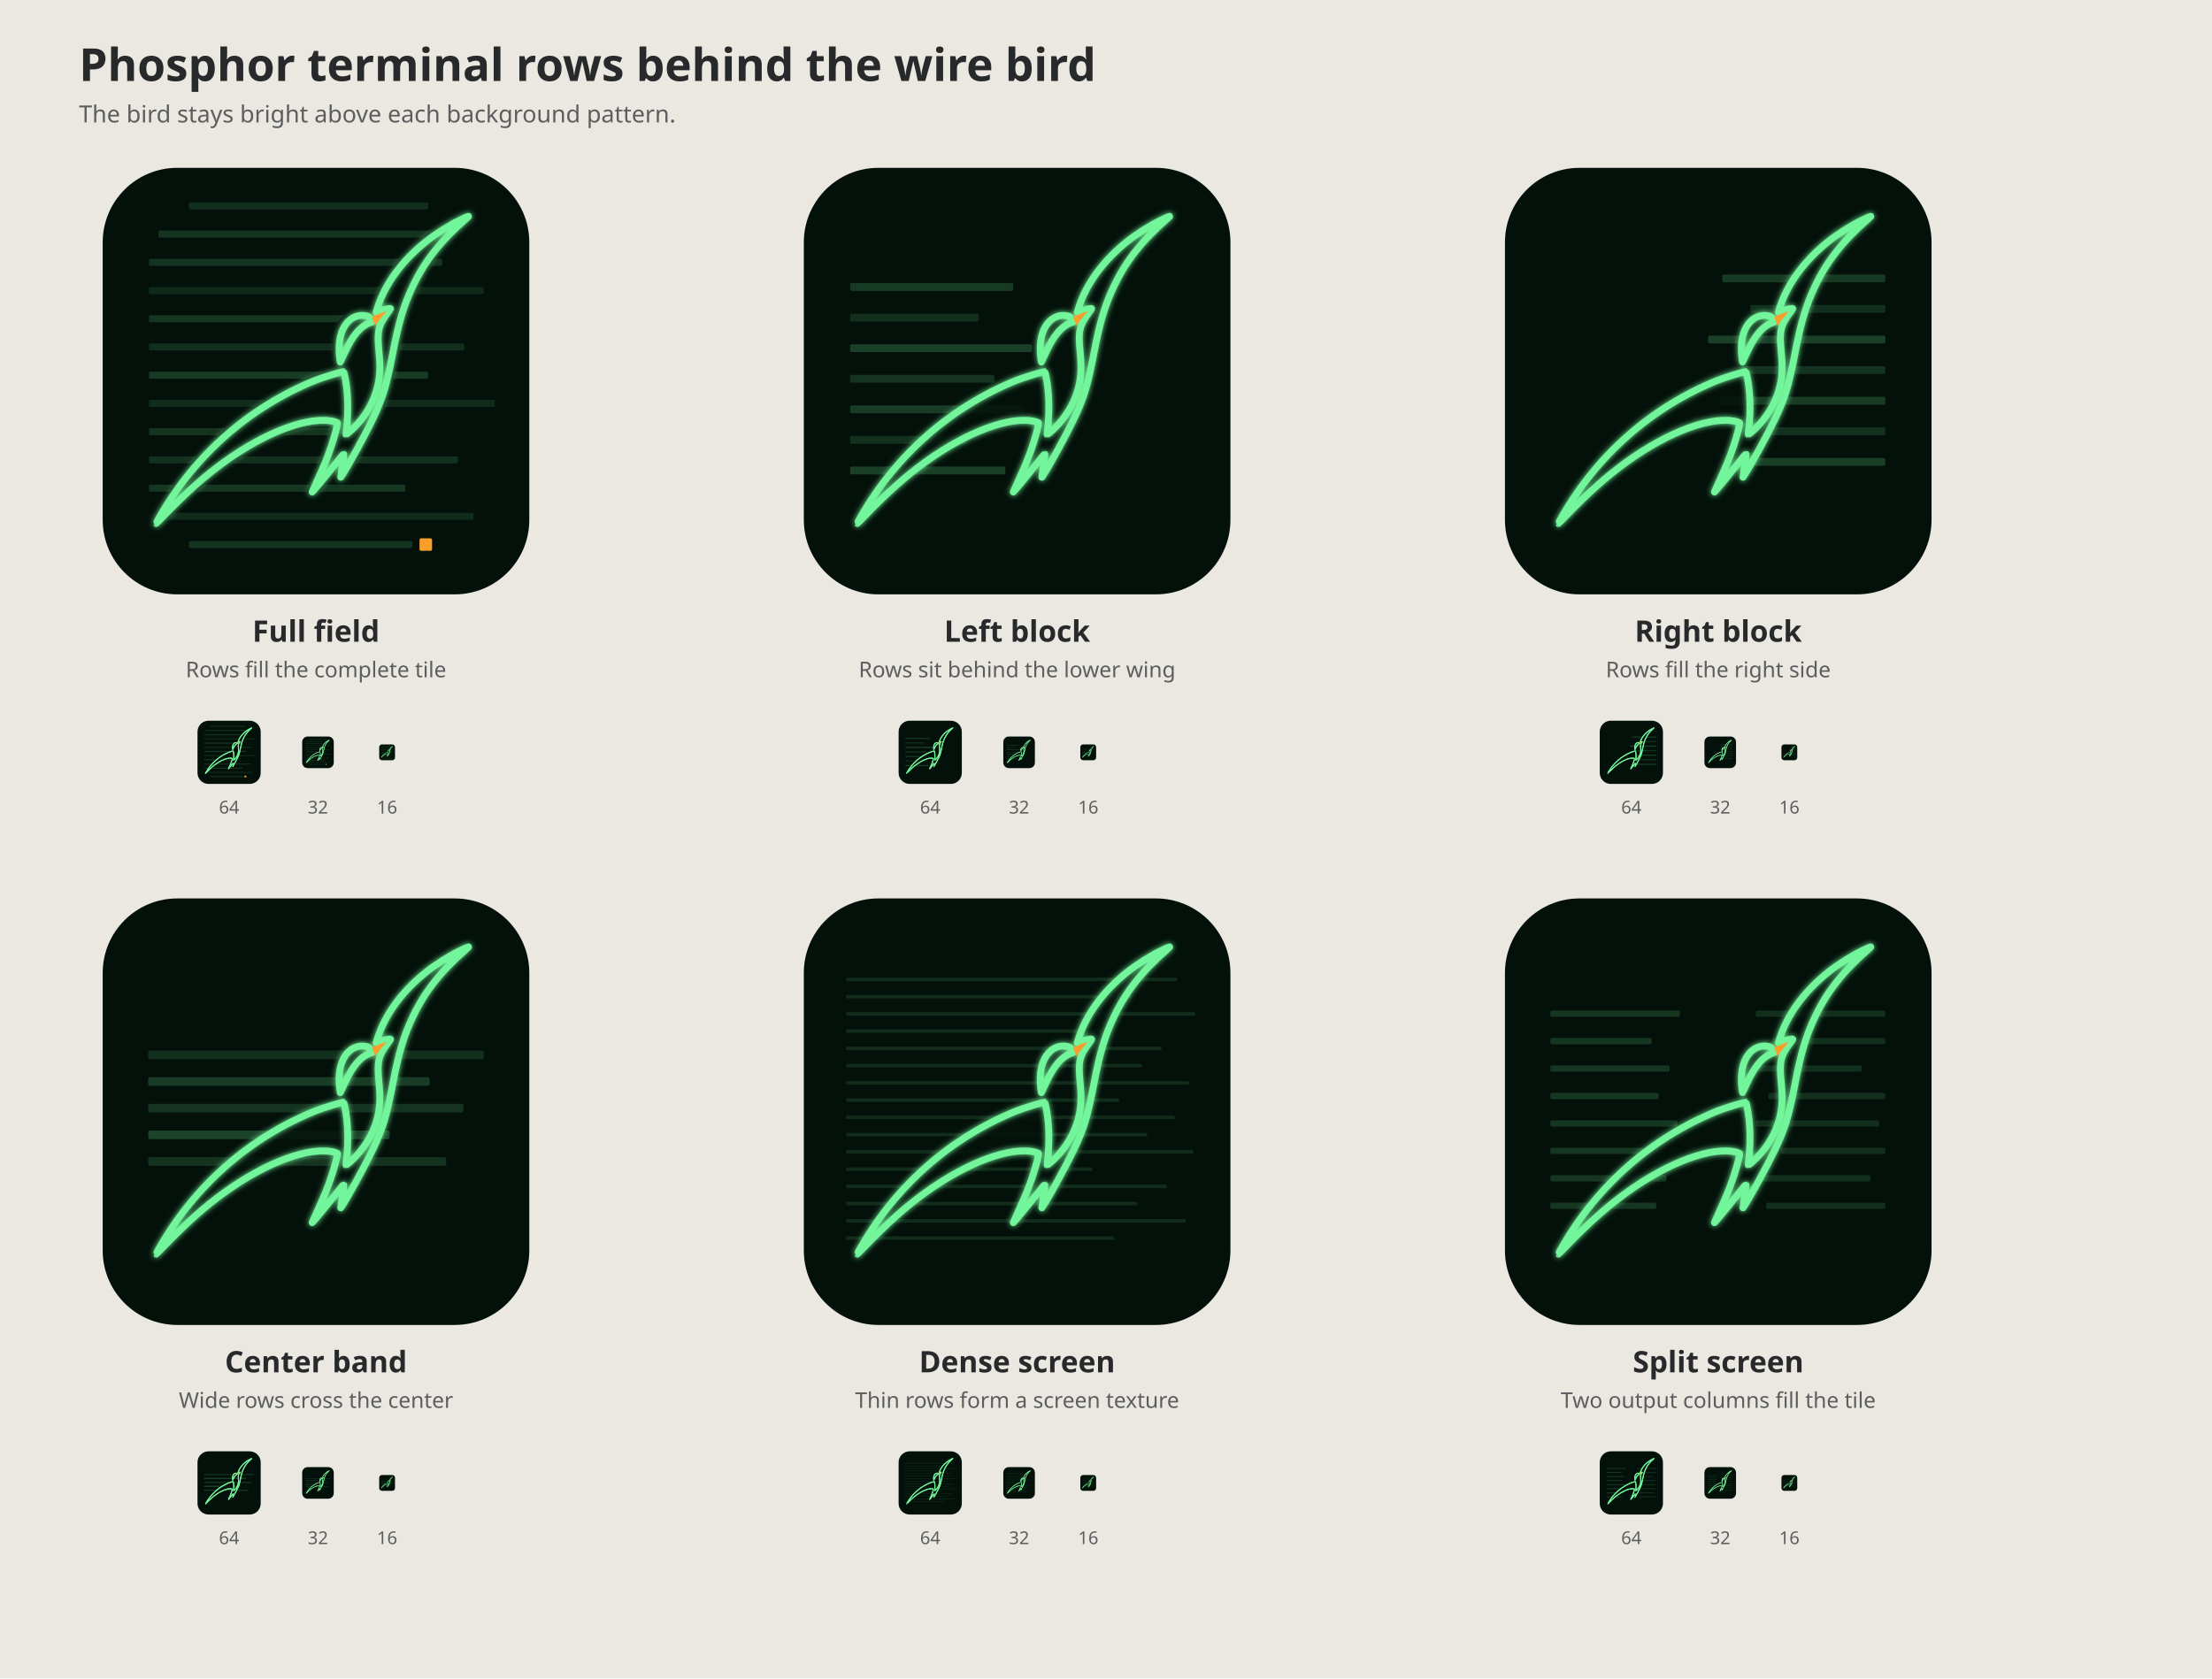
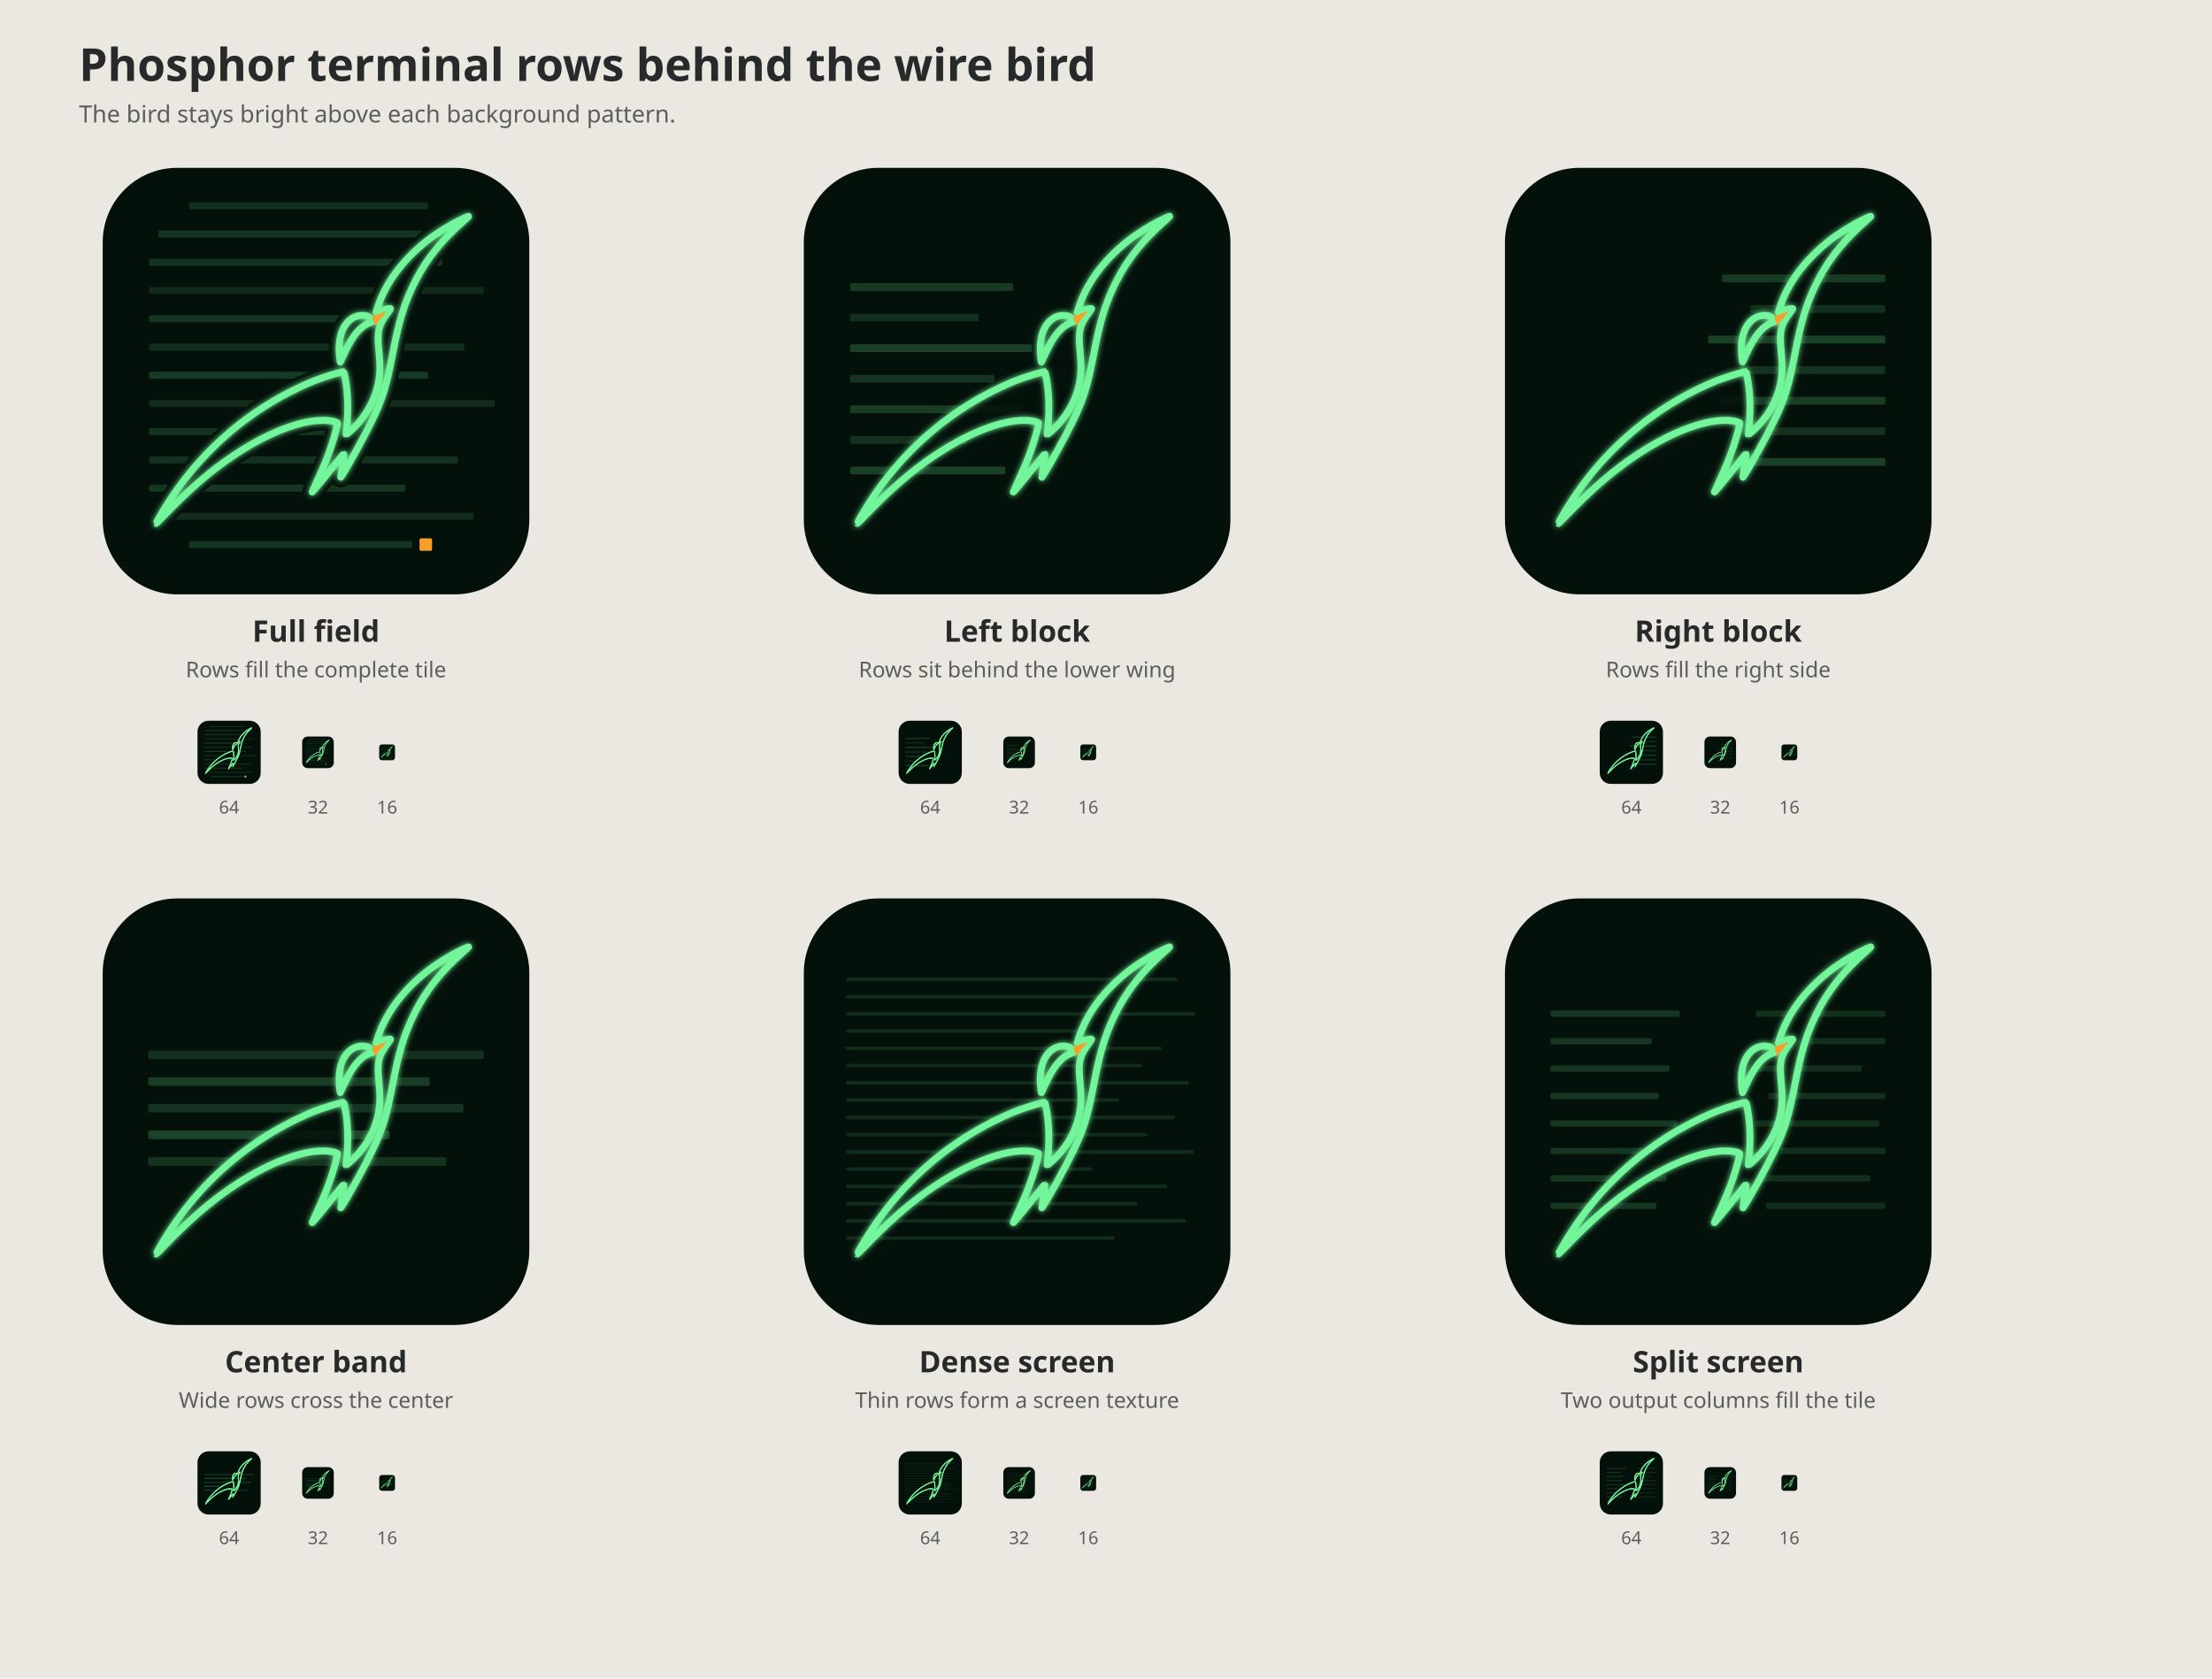
<svg xmlns="http://www.w3.org/2000/svg" xmlns:xlink="http://www.w3.org/1999/xlink" viewBox="0 0 2240 1700" width="2240" height="1700" role="img" aria-labelledby="title description">
  <defs>
    <g id="tern-shape">
      <path d="M10585 5604c-16-2-79-9-140-15-289-28-711-120-1005-218-780-260-1415-685-1825-1221l-65-85 153-5c135-5 238-22 237-39-1-3-39-31-87-61-365-233-454-369-584-884-85-340-172-567-298-778-256-430-674-774-1161-957-58-21-106-38-108-36-2 2 23 56 56 121 229 458 388 947 443 1361 7 51 11 95 8 97-19 20-597 49-799 41-1871-75-3631-763-5072-1983-82-69-146-127-145-129 2-2 124 56 272 127 772 377 1360 610 1975 784 1328 376 2542 378 3090 6 32-22 62-45 65-50 13-21-182-305-379-550-192-240-301-359-731-800l-140-144 80 44c141 76 639 372 955 567 46 28 86 50 88 48 4-4-144-295-239-470l-43-80 39 29c248 184 930 784 1269 1116 452 443 637 688 1106 1470 438 731 706 1088 1106 1480 519 508 1088 859 1891 1170 128 49 128 49 73 48-30-1-68-3-85-4z" />
      <path d="M6880 4124c-305-80-544-406-649-885l-18-86 191 192c357 359 630 515 902 515h53l-6 68c-7 82-33 114-128 161-104 52-233 65-345 35z" />
    </g>
    <path id="tern-beak" d="M7520 3993c-19-2-53-5-75-8l-40-5v-115c0-63 2-115 4-115 3 0 12 6 20 14 9 7 97 59 196 116 99 56 184 106 190 111 8 8-213 10-295 2z" />
    <g id="bird-shield">
      <g transform="translate(544 544) scale(.82) translate(-544 -544)">
        <g transform="translate(544 544) scale(1.18) rotate(-20) translate(-544 -544)">
          <g transform="translate(0 254)">
            <g transform="translate(0 580) scale(.1 -.1)">
              <use xlink:href="#tern-shape" fill="#03110A" opacity=".86" />
            </g>
          </g>
        </g>
      </g>
    </g>
    <g id="bird-shield-clear">
      <g transform="translate(544 544) scale(.82) translate(-544 -544)">
        <g transform="translate(544 544) scale(1.18) rotate(-20) translate(-544 -544)">
          <g transform="translate(0 254)">
            <g transform="translate(0 580) scale(.1 -.1)">
-               <use xlink:href="#tern-shape" fill="#03110A" stroke="#03110A" stroke-width="300" stroke-linejoin="round" />
-               <use xlink:href="#tern-beak" fill="#03110A" stroke="#03110A" stroke-width="300" stroke-linejoin="round" />
+               <use xlink:href="#tern-shape" fill="#03110A" stroke="#03110A" stroke-width="540" stroke-linejoin="round" />
+               <use xlink:href="#tern-beak" fill="#03110A" stroke="#03110A" stroke-width="540" stroke-linejoin="round" />
            </g>
          </g>
        </g>
      </g>
    </g>
    <path id="bird-body-mask" d="M644 385c44 7 70 47 67 107-4 76-38 142-106 198 20-79 21-146 7-202-12-49-8-88 32-103z" fill="#03110A" stroke="#03110A" stroke-width="42" stroke-linejoin="round" />
    <g id="wire-tern">
      <g transform="translate(544 544) scale(.82) translate(-544 -544)">
        <g transform="translate(544 544) scale(1.18) rotate(-20) translate(-544 -544)">
          <g transform="translate(0 254)">
            <g transform="translate(0 580) scale(.1 -.1)">
              <use xlink:href="#tern-shape" fill="none" stroke="#73F59B" stroke-width="180" stroke-linejoin="round" />
              <use xlink:href="#tern-beak" fill="#F99E2A" />
            </g>
          </g>
        </g>
      </g>
    </g>
    <filter id="glow" x="-30%" y="-30%" width="160%" height="160%">
      <feGaussianBlur stdDeviation="7" result="blur" />
      <feMerge>
        <feMergeNode in="blur" />
        <feMergeNode in="SourceGraphic" />
      </feMerge>
    </filter>
    <g id="rows-full" fill="#73F59B">
      <rect x="220" y="88" width="610" height="18" rx="4" opacity=".13" />
      <rect x="142" y="160" width="748" height="18" rx="4" opacity=".16" />
      <rect x="118" y="232" width="748" height="18" rx="4" opacity=".15" />
      <rect x="118" y="304" width="854" height="18" rx="4" opacity=".11" />
      <rect x="118" y="376" width="632" height="18" rx="4" opacity=".17" />
      <rect x="118" y="448" width="804" height="18" rx="4" opacity=".13" />
      <rect x="118" y="520" width="712" height="18" rx="4" opacity=".18" />
      <rect x="118" y="592" width="882" height="18" rx="4" opacity=".12" />
      <rect x="118" y="664" width="570" height="18" rx="4" opacity=".16" />
      <rect x="118" y="736" width="788" height="18" rx="4" opacity=".14" />
      <rect x="118" y="808" width="654" height="18" rx="4" opacity=".17" />
      <rect x="142" y="880" width="804" height="18" rx="4" opacity=".12" />
      <rect x="220" y="952" width="570" height="18" rx="4" opacity=".16" />
      <rect x="808" y="945" width="32" height="32" rx="4" fill="#F99E2A" opacity="1" />
    </g>
    <g id="rows-left" fill="#73F59B">
      <rect x="118" y="294" width="416" height="20" rx="4" opacity=".18" />
      <rect x="118" y="372" width="328" height="20" rx="4" opacity=".13" />
      <rect x="118" y="450" width="464" height="20" rx="4" opacity=".21" />
      <rect x="118" y="528" width="368" height="20" rx="4" opacity=".15" />
      <rect x="118" y="606" width="442" height="20" rx="4" opacity=".19" />
      <rect x="118" y="684" width="298" height="20" rx="4" opacity=".14" />
      <rect x="118" y="762" width="396" height="20" rx="4" opacity=".20" />
    </g>
    <g id="rows-right" fill="#73F59B">
      <rect x="554" y="272" width="416" height="20" rx="4" opacity=".18" />
      <rect x="626" y="350" width="344" height="20" rx="4" opacity=".13" />
      <rect x="518" y="428" width="452" height="20" rx="4" opacity=".21" />
      <rect x="602" y="506" width="368" height="20" rx="4" opacity=".15" />
      <rect x="548" y="584" width="422" height="20" rx="4" opacity=".19" />
      <rect x="674" y="662" width="296" height="20" rx="4" opacity=".14" />
      <rect x="578" y="740" width="392" height="20" rx="4" opacity=".20" />
    </g>
    <g id="rows-band" fill="#73F59B">
      <rect x="116" y="388" width="856" height="22" rx="5" opacity=".13" />
      <rect x="116" y="456" width="718" height="22" rx="5" opacity=".19" />
      <rect x="116" y="524" width="804" height="22" rx="5" opacity=".15" />
      <rect x="116" y="592" width="616" height="22" rx="5" opacity=".22" />
      <rect x="116" y="660" width="760" height="22" rx="5" opacity=".16" />
    </g>
    <g id="rows-dense" fill="#73F59B" opacity=".12">
      <rect x="108" y="202" width="844" height="9" rx="3" />
      <rect x="108" y="246" width="728" height="9" rx="3" />
      <rect x="108" y="290" width="890" height="9" rx="3" />
      <rect x="108" y="334" width="650" height="9" rx="3" />
      <rect x="108" y="378" width="804" height="9" rx="3" />
      <rect x="108" y="422" width="754" height="9" rx="3" />
      <rect x="108" y="466" width="874" height="9" rx="3" />
      <rect x="108" y="510" width="696" height="9" rx="3" />
      <rect x="108" y="554" width="838" height="9" rx="3" />
      <rect x="108" y="598" width="768" height="9" rx="3" />
      <rect x="108" y="642" width="886" height="9" rx="3" />
      <rect x="108" y="686" width="628" height="9" rx="3" />
      <rect x="108" y="730" width="818" height="9" rx="3" />
      <rect x="108" y="774" width="742" height="9" rx="3" />
      <rect x="108" y="818" width="866" height="9" rx="3" />
      <rect x="108" y="862" width="684" height="9" rx="3" />
    </g>
    <g id="rows-split" fill="#73F59B">
      <g opacity=".17">
        <rect x="116" y="286" width="330" height="16" rx="4" />
        <rect x="116" y="356" width="258" height="16" rx="4" />
        <rect x="116" y="426" width="304" height="16" rx="4" />
        <rect x="116" y="496" width="276" height="16" rx="4" />
        <rect x="116" y="566" width="324" height="16" rx="4" />
        <rect x="116" y="636" width="238" height="16" rx="4" />
        <rect x="116" y="706" width="296" height="16" rx="4" />
        <rect x="116" y="776" width="270" height="16" rx="4" />
      </g>
      <g opacity=".13">
        <rect x="640" y="286" width="330" height="16" rx="4" />
        <rect x="682" y="356" width="288" height="16" rx="4" />
        <rect x="640" y="426" width="270" height="16" rx="4" />
        <rect x="672" y="496" width="298" height="16" rx="4" />
        <rect x="640" y="566" width="314" height="16" rx="4" />
        <rect x="704" y="636" width="266" height="16" rx="4" />
        <rect x="640" y="706" width="292" height="16" rx="4" />
        <rect x="666" y="776" width="304" height="16" rx="4" />
      </g>
    </g>
    <g id="bird-on-top">
      <use xlink:href="#bird-shield" />
      <g filter="url(#glow)">
        <use xlink:href="#wire-tern" />
      </g>
    </g>
    <g id="bird-on-top-clear">
      <use xlink:href="#bird-body-mask" />
      <use xlink:href="#bird-shield-clear" />
      <g filter="url(#glow)">
        <use xlink:href="#wire-tern" />
      </g>
    </g>
    <symbol id="tile-full" viewBox="0 0 1088 1088">
      <rect width="1088" height="1088" rx="190" fill="#03110A" />
      <use xlink:href="#rows-full" />
      <use xlink:href="#bird-on-top-clear" />
    </symbol>
    <symbol id="tile-left" viewBox="0 0 1088 1088">
      <rect width="1088" height="1088" rx="190" fill="#03110A" />
      <use xlink:href="#rows-left" />
      <use xlink:href="#bird-on-top" />
    </symbol>
    <symbol id="tile-right" viewBox="0 0 1088 1088">
      <rect width="1088" height="1088" rx="190" fill="#03110A" />
      <use xlink:href="#rows-right" />
      <use xlink:href="#bird-on-top" />
    </symbol>
    <symbol id="tile-band" viewBox="0 0 1088 1088">
      <rect width="1088" height="1088" rx="190" fill="#03110A" />
      <use xlink:href="#rows-band" />
      <use xlink:href="#bird-on-top" />
    </symbol>
    <symbol id="tile-dense" viewBox="0 0 1088 1088">
      <rect width="1088" height="1088" rx="190" fill="#03110A" />
      <use xlink:href="#rows-dense" />
      <use xlink:href="#bird-on-top" />
    </symbol>
    <symbol id="tile-split" viewBox="0 0 1088 1088">
      <rect width="1088" height="1088" rx="190" fill="#03110A" />
      <use xlink:href="#rows-split" />
      <use xlink:href="#bird-on-top" />
    </symbol>
  </defs>
  <rect width="2240" height="1700" fill="#EAE8E1" />
  <text x="80" y="82" fill="#28292A" font-family="sans-serif" font-size="46" font-weight="700">
    Phosphor terminal rows behind the wire bird
  </text>
  <text x="80" y="124" fill="#5C5D5E" font-family="sans-serif" font-size="24">
    The bird stays bright above each background pattern.
  </text>
  <g font-family="sans-serif" text-anchor="middle">
    <g transform="translate(80 170)">
      <use xlink:href="#tile-full" x="24" width="432" height="432" />
      <text x="240" y="480" fill="#28292A" font-size="30" font-weight="700">Full field</text>
      <text x="240" y="516" fill="#5C5D5E" font-size="22">Rows fill the complete tile</text>
      <use xlink:href="#tile-full" x="120" y="560" width="64" height="64" />
      <use xlink:href="#tile-full" x="226" y="576" width="32" height="32" />
      <use xlink:href="#tile-full" x="304" y="584" width="16" height="16" />
      <g fill="#5C5D5E" font-size="18">
        <text x="152" y="654">64</text>
        <text x="242" y="654">32</text>
        <text x="312" y="654">16</text>
      </g>
    </g>
    <g transform="translate(790 170)">
      <use xlink:href="#tile-left" x="24" width="432" height="432" />
      <text x="240" y="480" fill="#28292A" font-size="30" font-weight="700">Left block</text>
      <text x="240" y="516" fill="#5C5D5E" font-size="22">Rows sit behind the lower wing</text>
      <use xlink:href="#tile-left" x="120" y="560" width="64" height="64" />
      <use xlink:href="#tile-left" x="226" y="576" width="32" height="32" />
      <use xlink:href="#tile-left" x="304" y="584" width="16" height="16" />
      <g fill="#5C5D5E" font-size="18">
        <text x="152" y="654">64</text>
        <text x="242" y="654">32</text>
        <text x="312" y="654">16</text>
      </g>
    </g>
    <g transform="translate(1500 170)">
      <use xlink:href="#tile-right" x="24" width="432" height="432" />
      <text x="240" y="480" fill="#28292A" font-size="30" font-weight="700">Right block</text>
      <text x="240" y="516" fill="#5C5D5E" font-size="22">Rows fill the right side</text>
      <use xlink:href="#tile-right" x="120" y="560" width="64" height="64" />
      <use xlink:href="#tile-right" x="226" y="576" width="32" height="32" />
      <use xlink:href="#tile-right" x="304" y="584" width="16" height="16" />
      <g fill="#5C5D5E" font-size="18">
        <text x="152" y="654">64</text>
        <text x="242" y="654">32</text>
        <text x="312" y="654">16</text>
      </g>
    </g>
    <g transform="translate(80 910)">
      <use xlink:href="#tile-band" x="24" width="432" height="432" />
      <text x="240" y="480" fill="#28292A" font-size="30" font-weight="700">Center band</text>
      <text x="240" y="516" fill="#5C5D5E" font-size="22">Wide rows cross the center</text>
      <use xlink:href="#tile-band" x="120" y="560" width="64" height="64" />
      <use xlink:href="#tile-band" x="226" y="576" width="32" height="32" />
      <use xlink:href="#tile-band" x="304" y="584" width="16" height="16" />
      <g fill="#5C5D5E" font-size="18">
        <text x="152" y="654">64</text>
        <text x="242" y="654">32</text>
        <text x="312" y="654">16</text>
      </g>
    </g>
    <g transform="translate(790 910)">
      <use xlink:href="#tile-dense" x="24" width="432" height="432" />
      <text x="240" y="480" fill="#28292A" font-size="30" font-weight="700">Dense screen</text>
      <text x="240" y="516" fill="#5C5D5E" font-size="22">Thin rows form a screen texture</text>
      <use xlink:href="#tile-dense" x="120" y="560" width="64" height="64" />
      <use xlink:href="#tile-dense" x="226" y="576" width="32" height="32" />
      <use xlink:href="#tile-dense" x="304" y="584" width="16" height="16" />
      <g fill="#5C5D5E" font-size="18">
        <text x="152" y="654">64</text>
        <text x="242" y="654">32</text>
        <text x="312" y="654">16</text>
      </g>
    </g>
    <g transform="translate(1500 910)">
      <use xlink:href="#tile-split" x="24" width="432" height="432" />
      <text x="240" y="480" fill="#28292A" font-size="30" font-weight="700">Split screen</text>
      <text x="240" y="516" fill="#5C5D5E" font-size="22">Two output columns fill the tile</text>
      <use xlink:href="#tile-split" x="120" y="560" width="64" height="64" />
      <use xlink:href="#tile-split" x="226" y="576" width="32" height="32" />
      <use xlink:href="#tile-split" x="304" y="584" width="16" height="16" />
      <g fill="#5C5D5E" font-size="18">
        <text x="152" y="654">64</text>
        <text x="242" y="654">32</text>
        <text x="312" y="654">16</text>
      </g>
    </g>
  </g>
</svg>
